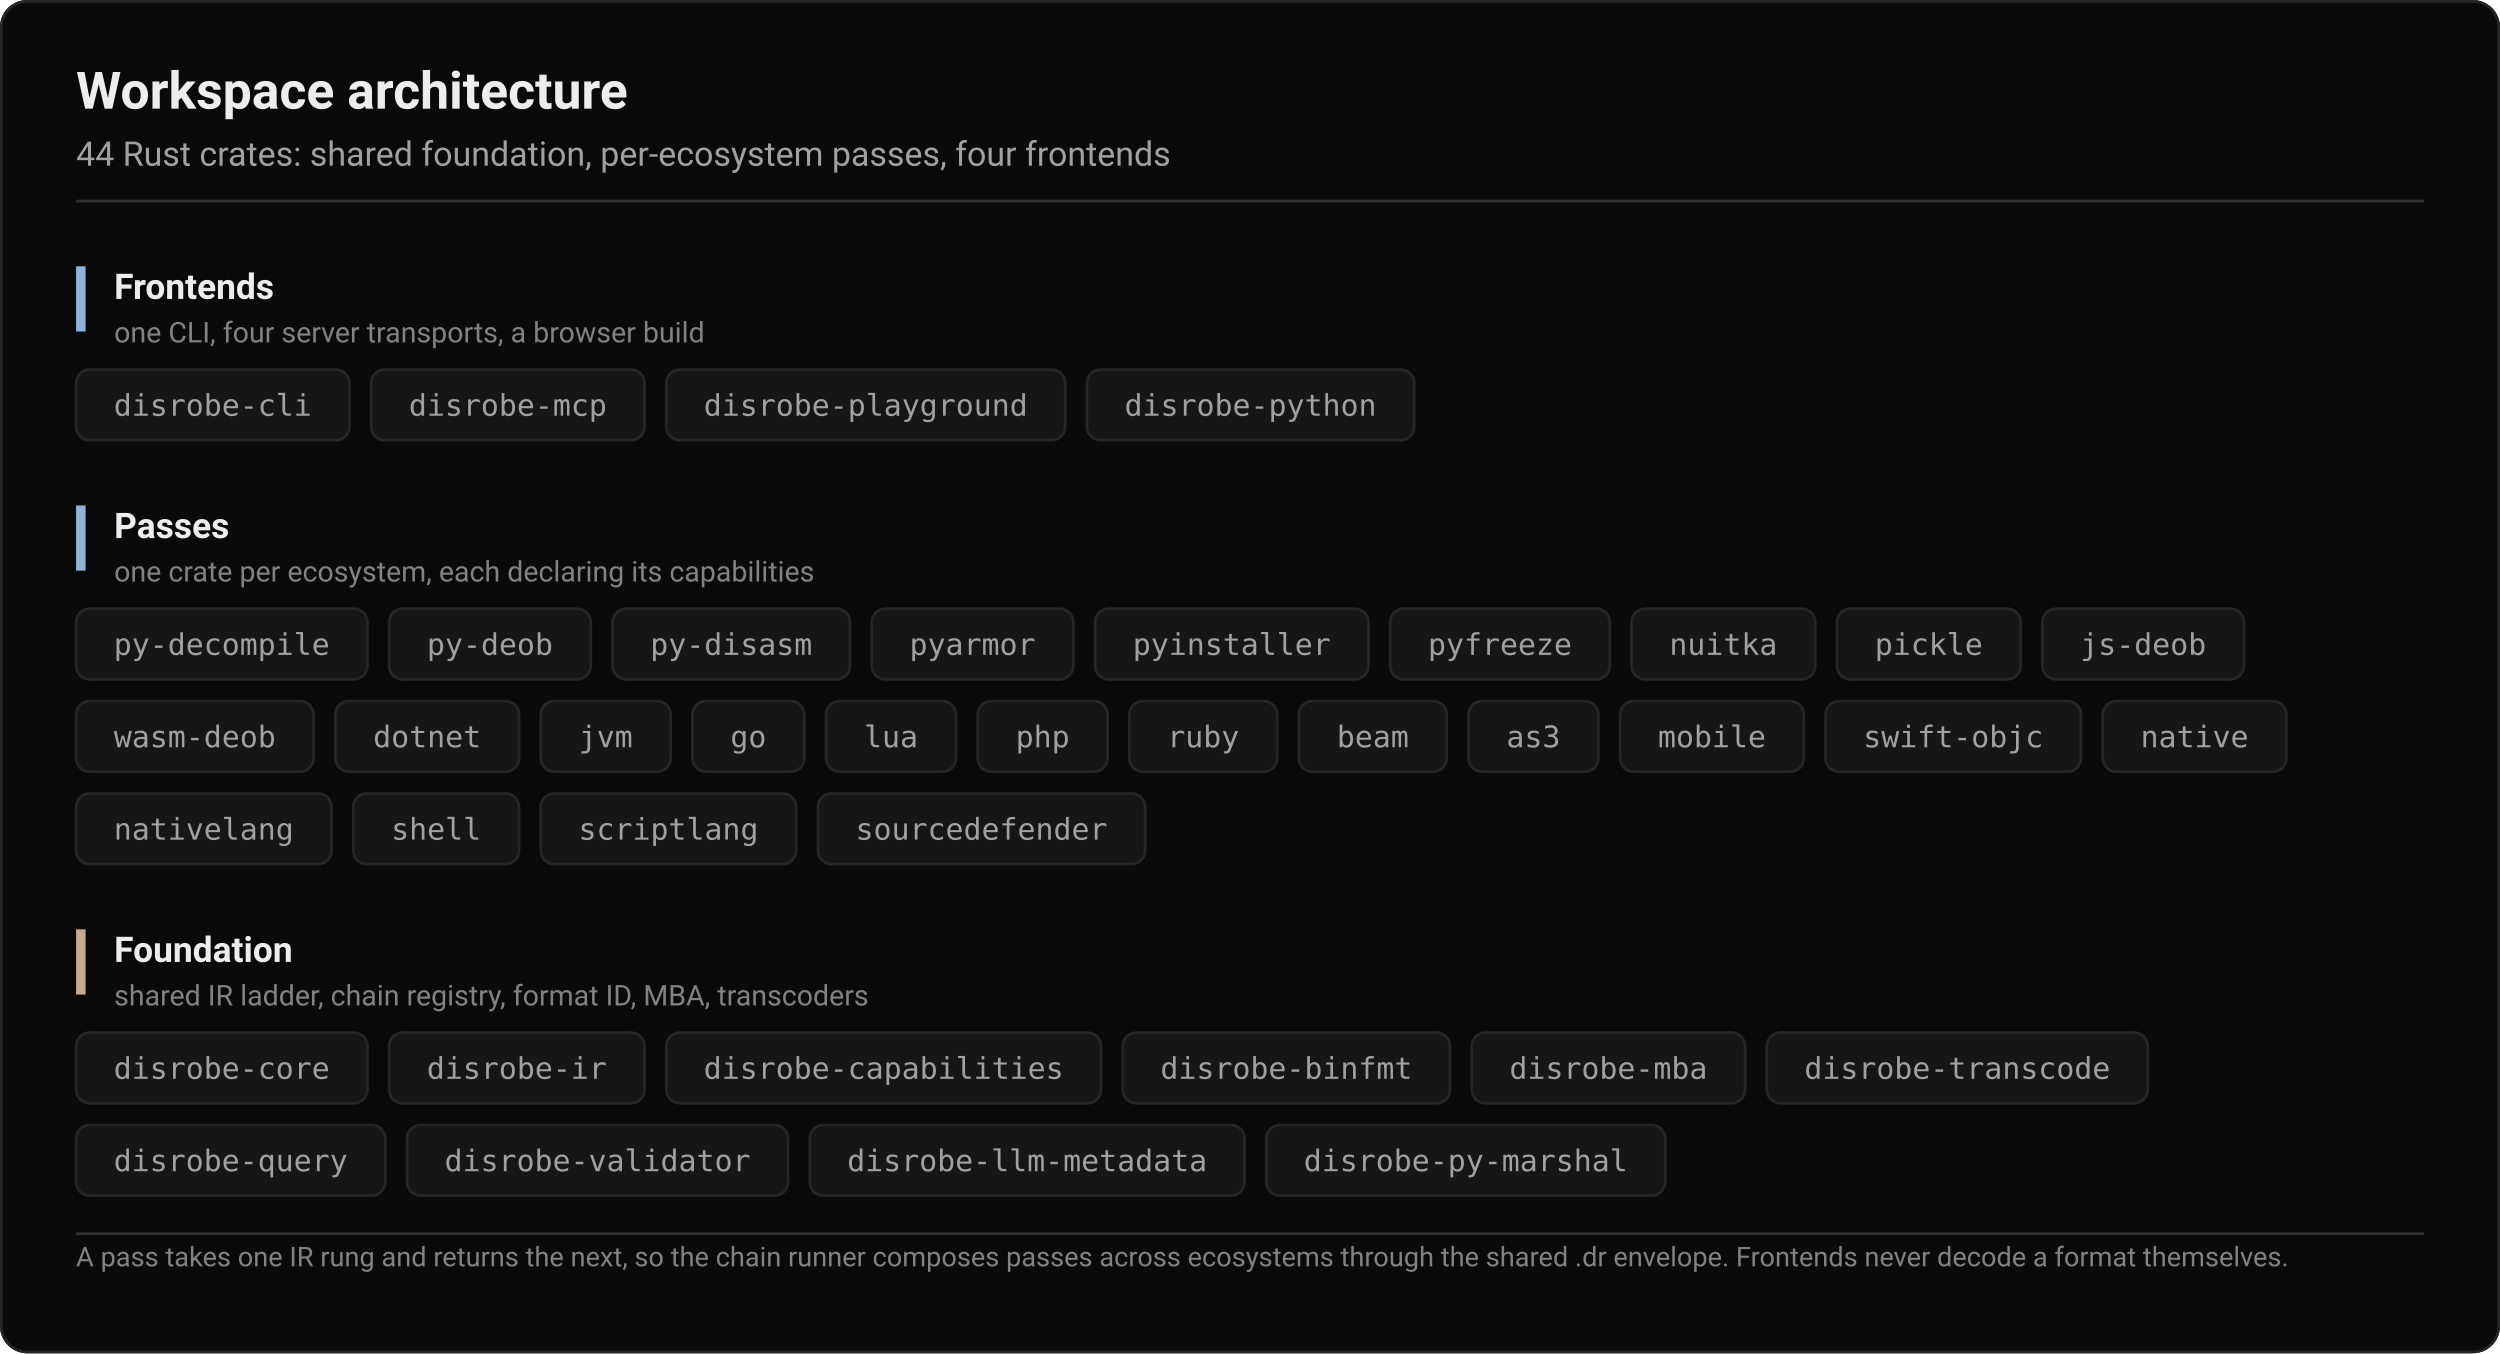
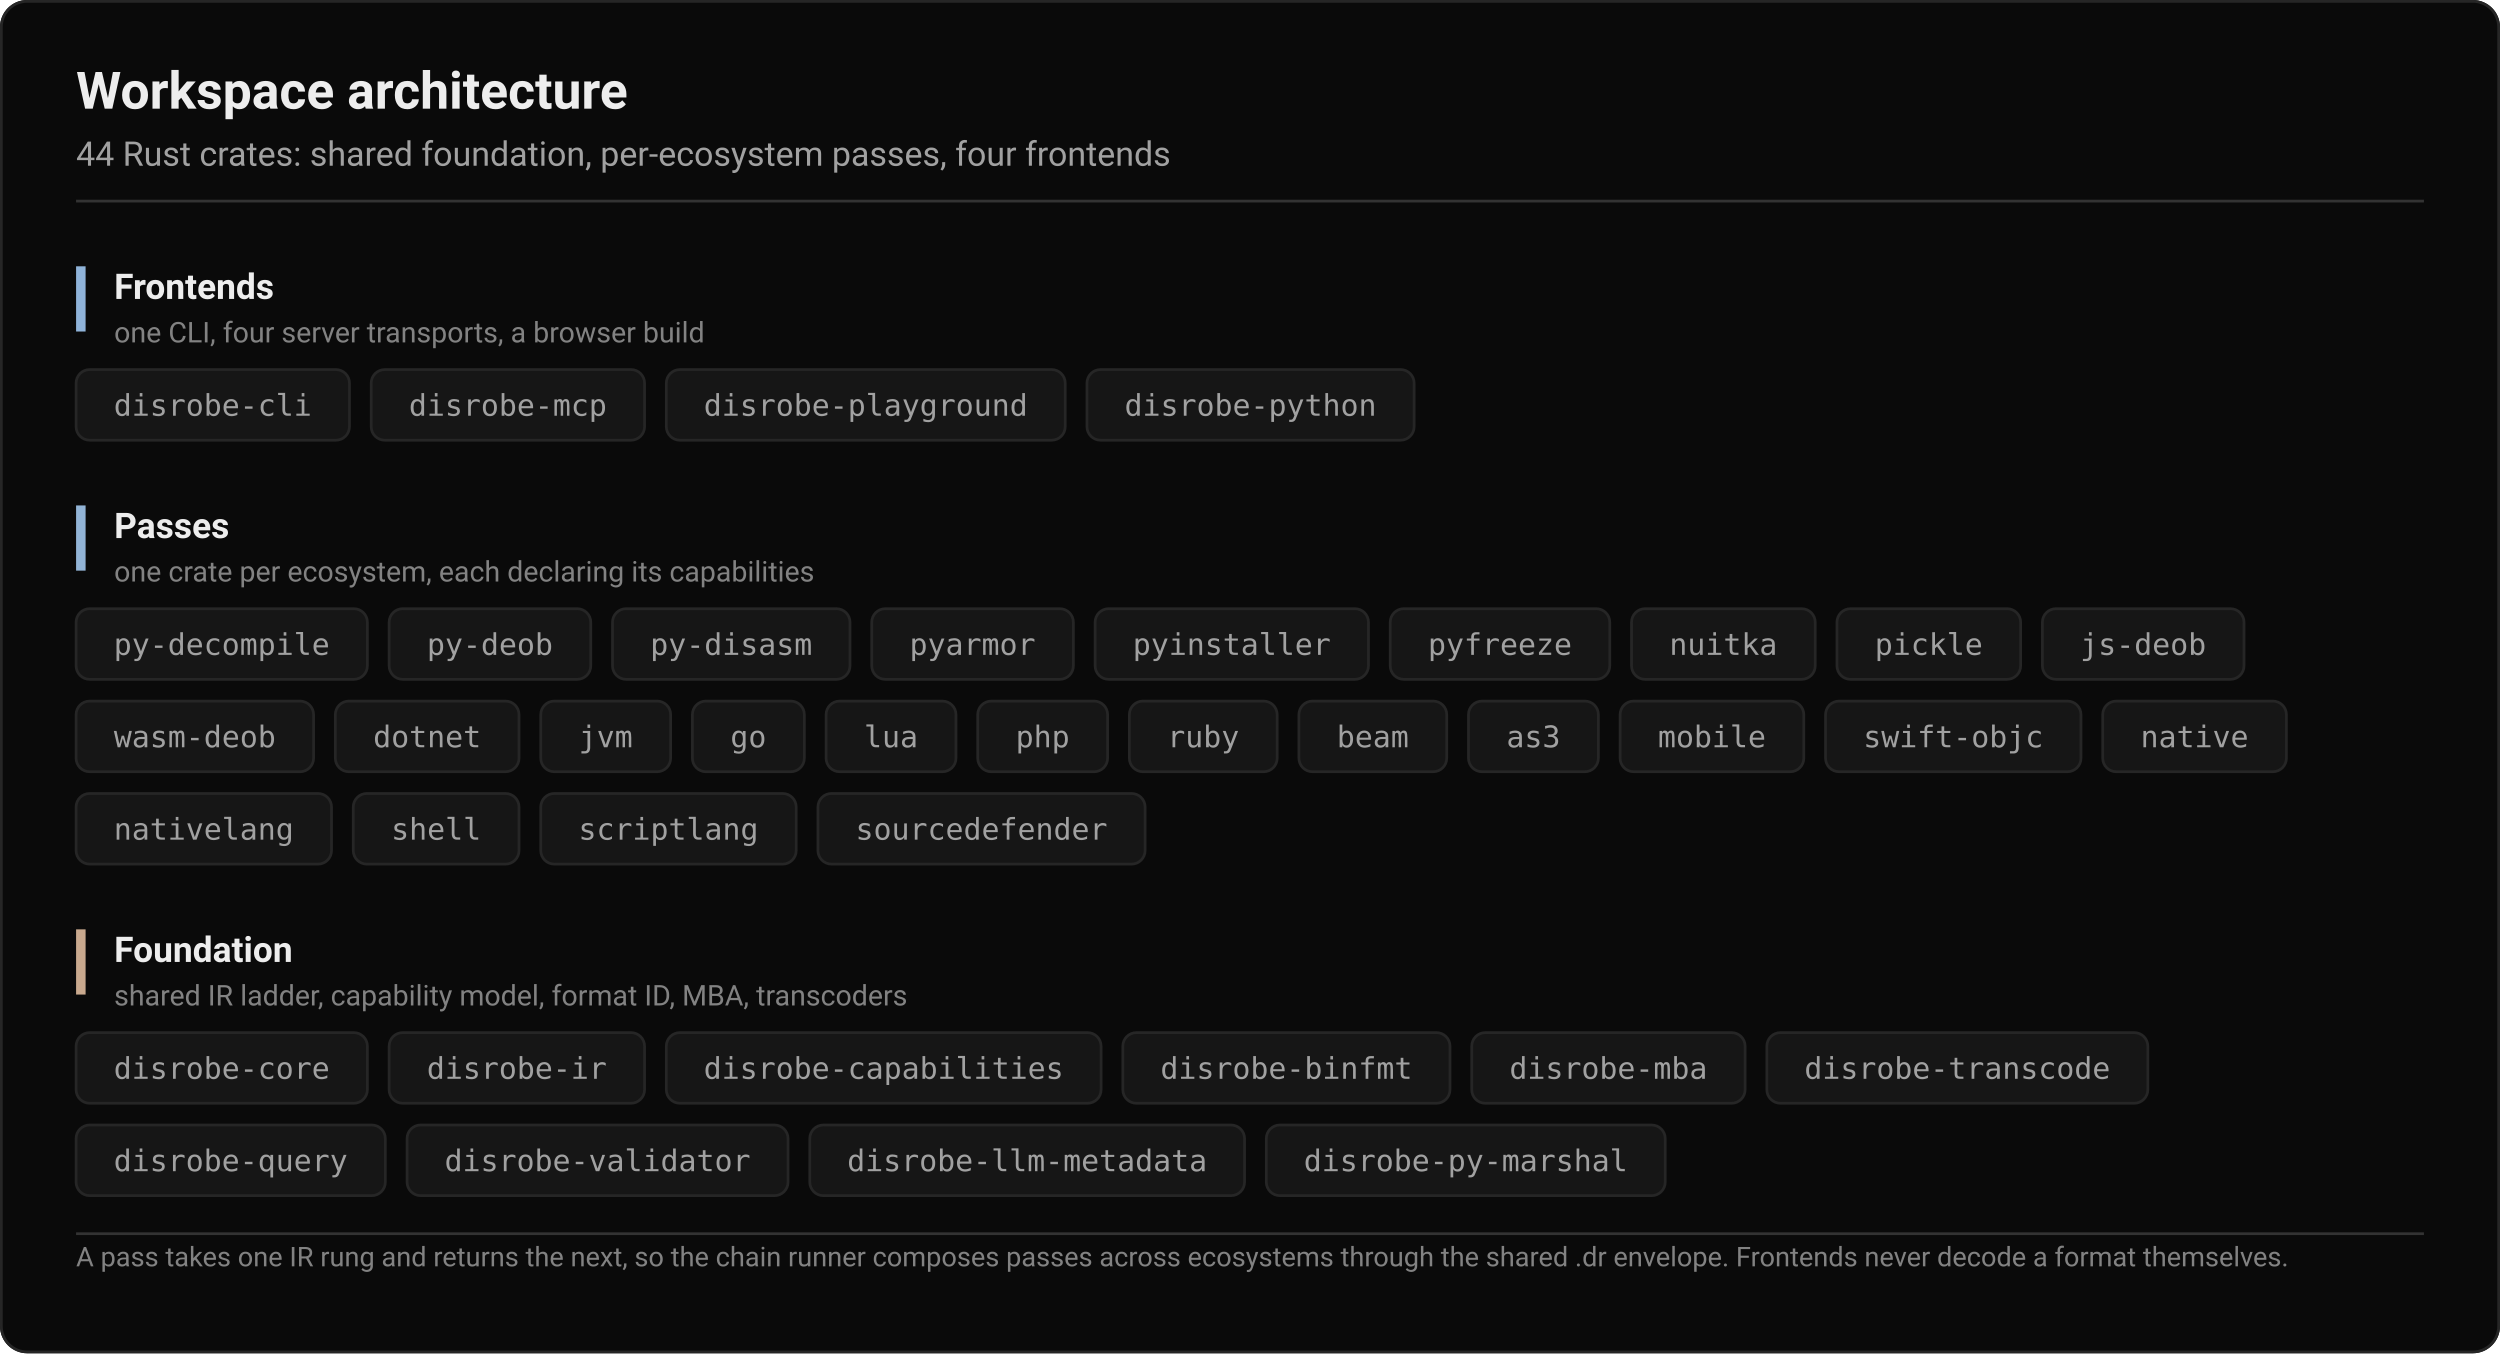
<svg xmlns="http://www.w3.org/2000/svg" width="920" height="498" viewBox="0 0 920 498" font-family="system-ui, -apple-system, 'Segoe UI', Roboto, Helvetica, Arial, sans-serif">
  <rect x="0" y="0" width="920" height="498" rx="10" fill="#0a0a0a" />
  <rect x="0.5" y="0.5" width="919" height="497" rx="9.5" fill="none" stroke="#262626" />
  <text x="28.00" y="40.00" font-size="19" fill="#ededed" font-family="system-ui, -apple-system, 'Segoe UI', Roboto, Helvetica, Arial, sans-serif" text-anchor="start" font-weight="600">Workspace architecture</text>
  <text x="28.00" y="61.00" font-size="12.5" fill="#a1a1a1" font-family="system-ui, -apple-system, 'Segoe UI', Roboto, Helvetica, Arial, sans-serif" text-anchor="start" font-weight="400">44 Rust crates: shared foundation, per-ecosystem passes, four frontends</text>
  <line x1="28.00" y1="74.00" x2="892.00" y2="74.00" stroke="#333333" stroke-width="1" />
  <rect x="28.00" y="98.00" width="3.50" height="24.00" fill="#8fb3d9" />
  <text x="42.00" y="110.00" font-size="13" fill="#ededed" font-family="system-ui, -apple-system, 'Segoe UI', Roboto, Helvetica, Arial, sans-serif" text-anchor="start" font-weight="600">Frontends</text>
  <text x="42.00" y="126.00" font-size="10.5" fill="#828282" font-family="system-ui, -apple-system, 'Segoe UI', Roboto, Helvetica, Arial, sans-serif" text-anchor="start" font-weight="400">one CLI, four server transports, a browser build</text>
  <rect x="28.00" y="136.00" width="100.60" height="26.00" rx="5.00" fill="#161616" stroke="#262626" stroke-width="1" />
  <text x="78.30" y="153.00" font-size="11" fill="#a1a1a1" font-family="'JetBrains Mono', ui-monospace, 'Cascadia Mono', 'Fira Code', SFMono-Regular, Menlo, Consolas, monospace" text-anchor="middle" font-weight="400">disrobe-cli</text>
  <rect x="136.60" y="136.00" width="100.60" height="26.00" rx="5.00" fill="#161616" stroke="#262626" stroke-width="1" />
  <text x="186.90" y="153.00" font-size="11" fill="#a1a1a1" font-family="'JetBrains Mono', ui-monospace, 'Cascadia Mono', 'Fira Code', SFMono-Regular, Menlo, Consolas, monospace" text-anchor="middle" font-weight="400">disrobe-mcp</text>
  <rect x="245.20" y="136.00" width="146.80" height="26.00" rx="5.00" fill="#161616" stroke="#262626" stroke-width="1" />
  <text x="318.60" y="153.00" font-size="11" fill="#a1a1a1" font-family="'JetBrains Mono', ui-monospace, 'Cascadia Mono', 'Fira Code', SFMono-Regular, Menlo, Consolas, monospace" text-anchor="middle" font-weight="400">disrobe-playground</text>
  <rect x="400.00" y="136.00" width="120.40" height="26.00" rx="5.00" fill="#161616" stroke="#262626" stroke-width="1" />
  <text x="460.20" y="153.00" font-size="11" fill="#a1a1a1" font-family="'JetBrains Mono', ui-monospace, 'Cascadia Mono', 'Fira Code', SFMono-Regular, Menlo, Consolas, monospace" text-anchor="middle" font-weight="400">disrobe-python</text>
  <rect x="28.00" y="186.00" width="3.50" height="24.00" fill="#92b4d6" />
  <text x="42.00" y="198.00" font-size="13" fill="#ededed" font-family="system-ui, -apple-system, 'Segoe UI', Roboto, Helvetica, Arial, sans-serif" text-anchor="start" font-weight="600">Passes</text>
  <text x="42.00" y="214.00" font-size="10.5" fill="#828282" font-family="system-ui, -apple-system, 'Segoe UI', Roboto, Helvetica, Arial, sans-serif" text-anchor="start" font-weight="400">one crate per ecosystem, each declaring its capabilities</text>
  <rect x="28.00" y="224.00" width="107.20" height="26.00" rx="5.00" fill="#161616" stroke="#262626" stroke-width="1" />
  <text x="81.60" y="241.00" font-size="11" fill="#a1a1a1" font-family="'JetBrains Mono', ui-monospace, 'Cascadia Mono', 'Fira Code', SFMono-Regular, Menlo, Consolas, monospace" text-anchor="middle" font-weight="400">py-decompile</text>
  <rect x="143.20" y="224.00" width="74.20" height="26.00" rx="5.00" fill="#161616" stroke="#262626" stroke-width="1" />
  <text x="180.30" y="241.00" font-size="11" fill="#a1a1a1" font-family="'JetBrains Mono', ui-monospace, 'Cascadia Mono', 'Fira Code', SFMono-Regular, Menlo, Consolas, monospace" text-anchor="middle" font-weight="400">py-deob</text>
  <rect x="225.40" y="224.00" width="87.40" height="26.00" rx="5.00" fill="#161616" stroke="#262626" stroke-width="1" />
  <text x="269.10" y="241.00" font-size="11" fill="#a1a1a1" font-family="'JetBrains Mono', ui-monospace, 'Cascadia Mono', 'Fira Code', SFMono-Regular, Menlo, Consolas, monospace" text-anchor="middle" font-weight="400">py-disasm</text>
  <rect x="320.80" y="224.00" width="74.20" height="26.00" rx="5.00" fill="#161616" stroke="#262626" stroke-width="1" />
  <text x="357.90" y="241.00" font-size="11" fill="#a1a1a1" font-family="'JetBrains Mono', ui-monospace, 'Cascadia Mono', 'Fira Code', SFMono-Regular, Menlo, Consolas, monospace" text-anchor="middle" font-weight="400">pyarmor</text>
  <rect x="403.00" y="224.00" width="100.60" height="26.00" rx="5.00" fill="#161616" stroke="#262626" stroke-width="1" />
  <text x="453.30" y="241.00" font-size="11" fill="#a1a1a1" font-family="'JetBrains Mono', ui-monospace, 'Cascadia Mono', 'Fira Code', SFMono-Regular, Menlo, Consolas, monospace" text-anchor="middle" font-weight="400">pyinstaller</text>
  <rect x="511.60" y="224.00" width="80.80" height="26.00" rx="5.00" fill="#161616" stroke="#262626" stroke-width="1" />
  <text x="552.00" y="241.00" font-size="11" fill="#a1a1a1" font-family="'JetBrains Mono', ui-monospace, 'Cascadia Mono', 'Fira Code', SFMono-Regular, Menlo, Consolas, monospace" text-anchor="middle" font-weight="400">pyfreeze</text>
  <rect x="600.40" y="224.00" width="67.60" height="26.00" rx="5.00" fill="#161616" stroke="#262626" stroke-width="1" />
  <text x="634.20" y="241.00" font-size="11" fill="#a1a1a1" font-family="'JetBrains Mono', ui-monospace, 'Cascadia Mono', 'Fira Code', SFMono-Regular, Menlo, Consolas, monospace" text-anchor="middle" font-weight="400">nuitka</text>
  <rect x="676.00" y="224.00" width="67.60" height="26.00" rx="5.00" fill="#161616" stroke="#262626" stroke-width="1" />
  <text x="709.80" y="241.00" font-size="11" fill="#a1a1a1" font-family="'JetBrains Mono', ui-monospace, 'Cascadia Mono', 'Fira Code', SFMono-Regular, Menlo, Consolas, monospace" text-anchor="middle" font-weight="400">pickle</text>
  <rect x="751.60" y="224.00" width="74.20" height="26.00" rx="5.00" fill="#161616" stroke="#262626" stroke-width="1" />
  <text x="788.70" y="241.00" font-size="11" fill="#a1a1a1" font-family="'JetBrains Mono', ui-monospace, 'Cascadia Mono', 'Fira Code', SFMono-Regular, Menlo, Consolas, monospace" text-anchor="middle" font-weight="400">js-deob</text>
  <rect x="28.00" y="258.00" width="87.40" height="26.00" rx="5.00" fill="#161616" stroke="#262626" stroke-width="1" />
  <text x="71.70" y="275.00" font-size="11" fill="#a1a1a1" font-family="'JetBrains Mono', ui-monospace, 'Cascadia Mono', 'Fira Code', SFMono-Regular, Menlo, Consolas, monospace" text-anchor="middle" font-weight="400">wasm-deob</text>
  <rect x="123.40" y="258.00" width="67.60" height="26.00" rx="5.00" fill="#161616" stroke="#262626" stroke-width="1" />
  <text x="157.20" y="275.00" font-size="11" fill="#a1a1a1" font-family="'JetBrains Mono', ui-monospace, 'Cascadia Mono', 'Fira Code', SFMono-Regular, Menlo, Consolas, monospace" text-anchor="middle" font-weight="400">dotnet</text>
  <rect x="199.00" y="258.00" width="47.80" height="26.00" rx="5.00" fill="#161616" stroke="#262626" stroke-width="1" />
  <text x="222.90" y="275.00" font-size="11" fill="#a1a1a1" font-family="'JetBrains Mono', ui-monospace, 'Cascadia Mono', 'Fira Code', SFMono-Regular, Menlo, Consolas, monospace" text-anchor="middle" font-weight="400">jvm</text>
  <rect x="254.80" y="258.00" width="41.20" height="26.00" rx="5.00" fill="#161616" stroke="#262626" stroke-width="1" />
  <text x="275.40" y="275.00" font-size="11" fill="#a1a1a1" font-family="'JetBrains Mono', ui-monospace, 'Cascadia Mono', 'Fira Code', SFMono-Regular, Menlo, Consolas, monospace" text-anchor="middle" font-weight="400">go</text>
  <rect x="304.00" y="258.00" width="47.80" height="26.00" rx="5.00" fill="#161616" stroke="#262626" stroke-width="1" />
  <text x="327.90" y="275.00" font-size="11" fill="#a1a1a1" font-family="'JetBrains Mono', ui-monospace, 'Cascadia Mono', 'Fira Code', SFMono-Regular, Menlo, Consolas, monospace" text-anchor="middle" font-weight="400">lua</text>
  <rect x="359.80" y="258.00" width="47.80" height="26.00" rx="5.00" fill="#161616" stroke="#262626" stroke-width="1" />
  <text x="383.70" y="275.00" font-size="11" fill="#a1a1a1" font-family="'JetBrains Mono', ui-monospace, 'Cascadia Mono', 'Fira Code', SFMono-Regular, Menlo, Consolas, monospace" text-anchor="middle" font-weight="400">php</text>
  <rect x="415.60" y="258.00" width="54.40" height="26.00" rx="5.00" fill="#161616" stroke="#262626" stroke-width="1" />
  <text x="442.80" y="275.00" font-size="11" fill="#a1a1a1" font-family="'JetBrains Mono', ui-monospace, 'Cascadia Mono', 'Fira Code', SFMono-Regular, Menlo, Consolas, monospace" text-anchor="middle" font-weight="400">ruby</text>
  <rect x="478.00" y="258.00" width="54.40" height="26.00" rx="5.00" fill="#161616" stroke="#262626" stroke-width="1" />
  <text x="505.20" y="275.00" font-size="11" fill="#a1a1a1" font-family="'JetBrains Mono', ui-monospace, 'Cascadia Mono', 'Fira Code', SFMono-Regular, Menlo, Consolas, monospace" text-anchor="middle" font-weight="400">beam</text>
  <rect x="540.40" y="258.00" width="47.80" height="26.00" rx="5.00" fill="#161616" stroke="#262626" stroke-width="1" />
  <text x="564.30" y="275.00" font-size="11" fill="#a1a1a1" font-family="'JetBrains Mono', ui-monospace, 'Cascadia Mono', 'Fira Code', SFMono-Regular, Menlo, Consolas, monospace" text-anchor="middle" font-weight="400">as3</text>
  <rect x="596.20" y="258.00" width="67.60" height="26.00" rx="5.00" fill="#161616" stroke="#262626" stroke-width="1" />
  <text x="630.00" y="275.00" font-size="11" fill="#a1a1a1" font-family="'JetBrains Mono', ui-monospace, 'Cascadia Mono', 'Fira Code', SFMono-Regular, Menlo, Consolas, monospace" text-anchor="middle" font-weight="400">mobile</text>
  <rect x="671.80" y="258.00" width="94.00" height="26.00" rx="5.00" fill="#161616" stroke="#262626" stroke-width="1" />
  <text x="718.80" y="275.00" font-size="11" fill="#a1a1a1" font-family="'JetBrains Mono', ui-monospace, 'Cascadia Mono', 'Fira Code', SFMono-Regular, Menlo, Consolas, monospace" text-anchor="middle" font-weight="400">swift-objc</text>
  <rect x="773.80" y="258.00" width="67.60" height="26.00" rx="5.00" fill="#161616" stroke="#262626" stroke-width="1" />
  <text x="807.60" y="275.00" font-size="11" fill="#a1a1a1" font-family="'JetBrains Mono', ui-monospace, 'Cascadia Mono', 'Fira Code', SFMono-Regular, Menlo, Consolas, monospace" text-anchor="middle" font-weight="400">native</text>
  <rect x="28.00" y="292.00" width="94.00" height="26.00" rx="5.00" fill="#161616" stroke="#262626" stroke-width="1" />
  <text x="75.00" y="309.00" font-size="11" fill="#a1a1a1" font-family="'JetBrains Mono', ui-monospace, 'Cascadia Mono', 'Fira Code', SFMono-Regular, Menlo, Consolas, monospace" text-anchor="middle" font-weight="400">nativelang</text>
  <rect x="130.00" y="292.00" width="61.00" height="26.00" rx="5.00" fill="#161616" stroke="#262626" stroke-width="1" />
  <text x="160.50" y="309.00" font-size="11" fill="#a1a1a1" font-family="'JetBrains Mono', ui-monospace, 'Cascadia Mono', 'Fira Code', SFMono-Regular, Menlo, Consolas, monospace" text-anchor="middle" font-weight="400">shell</text>
  <rect x="199.00" y="292.00" width="94.00" height="26.00" rx="5.00" fill="#161616" stroke="#262626" stroke-width="1" />
  <text x="246.00" y="309.00" font-size="11" fill="#a1a1a1" font-family="'JetBrains Mono', ui-monospace, 'Cascadia Mono', 'Fira Code', SFMono-Regular, Menlo, Consolas, monospace" text-anchor="middle" font-weight="400">scriptlang</text>
  <rect x="301.00" y="292.00" width="120.40" height="26.00" rx="5.00" fill="#161616" stroke="#262626" stroke-width="1" />
  <text x="361.20" y="309.00" font-size="11" fill="#a1a1a1" font-family="'JetBrains Mono', ui-monospace, 'Cascadia Mono', 'Fira Code', SFMono-Regular, Menlo, Consolas, monospace" text-anchor="middle" font-weight="400">sourcedefender</text>
  <rect x="28.00" y="342.00" width="3.50" height="24.00" fill="#c9a98e" />
  <text x="42.00" y="354.00" font-size="13" fill="#ededed" font-family="system-ui, -apple-system, 'Segoe UI', Roboto, Helvetica, Arial, sans-serif" text-anchor="start" font-weight="600">Foundation</text>
-   <text x="42.00" y="370.00" font-size="10.5" fill="#828282" font-family="system-ui, -apple-system, 'Segoe UI', Roboto, Helvetica, Arial, sans-serif" text-anchor="start" font-weight="400">shared IR ladder, chain registry, format ID, MBA, transcoders</text>
+   <text x="42.00" y="370.00" font-size="10.5" fill="#828282" font-family="system-ui, -apple-system, 'Segoe UI', Roboto, Helvetica, Arial, sans-serif" text-anchor="start" font-weight="400">shared IR ladder, capability model, format ID, MBA, transcoders</text>
  <rect x="28.00" y="380.00" width="107.20" height="26.00" rx="5.00" fill="#161616" stroke="#262626" stroke-width="1" />
  <text x="81.60" y="397.00" font-size="11" fill="#a1a1a1" font-family="'JetBrains Mono', ui-monospace, 'Cascadia Mono', 'Fira Code', SFMono-Regular, Menlo, Consolas, monospace" text-anchor="middle" font-weight="400">disrobe-core</text>
  <rect x="143.20" y="380.00" width="94.00" height="26.00" rx="5.00" fill="#161616" stroke="#262626" stroke-width="1" />
  <text x="190.20" y="397.00" font-size="11" fill="#a1a1a1" font-family="'JetBrains Mono', ui-monospace, 'Cascadia Mono', 'Fira Code', SFMono-Regular, Menlo, Consolas, monospace" text-anchor="middle" font-weight="400">disrobe-ir</text>
  <rect x="245.20" y="380.00" width="160.00" height="26.00" rx="5.00" fill="#161616" stroke="#262626" stroke-width="1" />
  <text x="325.20" y="397.00" font-size="11" fill="#a1a1a1" font-family="'JetBrains Mono', ui-monospace, 'Cascadia Mono', 'Fira Code', SFMono-Regular, Menlo, Consolas, monospace" text-anchor="middle" font-weight="400">disrobe-capabilities</text>
  <rect x="413.20" y="380.00" width="120.40" height="26.00" rx="5.00" fill="#161616" stroke="#262626" stroke-width="1" />
  <text x="473.40" y="397.00" font-size="11" fill="#a1a1a1" font-family="'JetBrains Mono', ui-monospace, 'Cascadia Mono', 'Fira Code', SFMono-Regular, Menlo, Consolas, monospace" text-anchor="middle" font-weight="400">disrobe-binfmt</text>
  <rect x="541.60" y="380.00" width="100.60" height="26.00" rx="5.00" fill="#161616" stroke="#262626" stroke-width="1" />
  <text x="591.90" y="397.00" font-size="11" fill="#a1a1a1" font-family="'JetBrains Mono', ui-monospace, 'Cascadia Mono', 'Fira Code', SFMono-Regular, Menlo, Consolas, monospace" text-anchor="middle" font-weight="400">disrobe-mba</text>
  <rect x="650.20" y="380.00" width="140.20" height="26.00" rx="5.00" fill="#161616" stroke="#262626" stroke-width="1" />
  <text x="720.30" y="397.00" font-size="11" fill="#a1a1a1" font-family="'JetBrains Mono', ui-monospace, 'Cascadia Mono', 'Fira Code', SFMono-Regular, Menlo, Consolas, monospace" text-anchor="middle" font-weight="400">disrobe-transcode</text>
  <rect x="28.00" y="414.00" width="113.80" height="26.00" rx="5.00" fill="#161616" stroke="#262626" stroke-width="1" />
  <text x="84.90" y="431.00" font-size="11" fill="#a1a1a1" font-family="'JetBrains Mono', ui-monospace, 'Cascadia Mono', 'Fira Code', SFMono-Regular, Menlo, Consolas, monospace" text-anchor="middle" font-weight="400">disrobe-query</text>
  <rect x="149.80" y="414.00" width="140.20" height="26.00" rx="5.00" fill="#161616" stroke="#262626" stroke-width="1" />
  <text x="219.90" y="431.00" font-size="11" fill="#a1a1a1" font-family="'JetBrains Mono', ui-monospace, 'Cascadia Mono', 'Fira Code', SFMono-Regular, Menlo, Consolas, monospace" text-anchor="middle" font-weight="400">disrobe-validator</text>
  <rect x="298.00" y="414.00" width="160.00" height="26.00" rx="5.00" fill="#161616" stroke="#262626" stroke-width="1" />
  <text x="378.00" y="431.00" font-size="11" fill="#a1a1a1" font-family="'JetBrains Mono', ui-monospace, 'Cascadia Mono', 'Fira Code', SFMono-Regular, Menlo, Consolas, monospace" text-anchor="middle" font-weight="400">disrobe-llm-metadata</text>
  <rect x="466.00" y="414.00" width="146.80" height="26.00" rx="5.00" fill="#161616" stroke="#262626" stroke-width="1" />
  <text x="539.40" y="431.00" font-size="11" fill="#a1a1a1" font-family="'JetBrains Mono', ui-monospace, 'Cascadia Mono', 'Fira Code', SFMono-Regular, Menlo, Consolas, monospace" text-anchor="middle" font-weight="400">disrobe-py-marshal</text>
  <line x1="28.00" y1="454.00" x2="892.00" y2="454.00" stroke="#333333" stroke-width="1" />
  <text x="28.00" y="466.00" font-size="10" fill="#828282" font-family="system-ui, -apple-system, 'Segoe UI', Roboto, Helvetica, Arial, sans-serif" text-anchor="start" font-weight="400">A pass takes one IR rung and returns the next, so the chain runner composes passes across ecosystems through the shared .dr envelope. Frontends never decode a format themselves.</text>
</svg>
